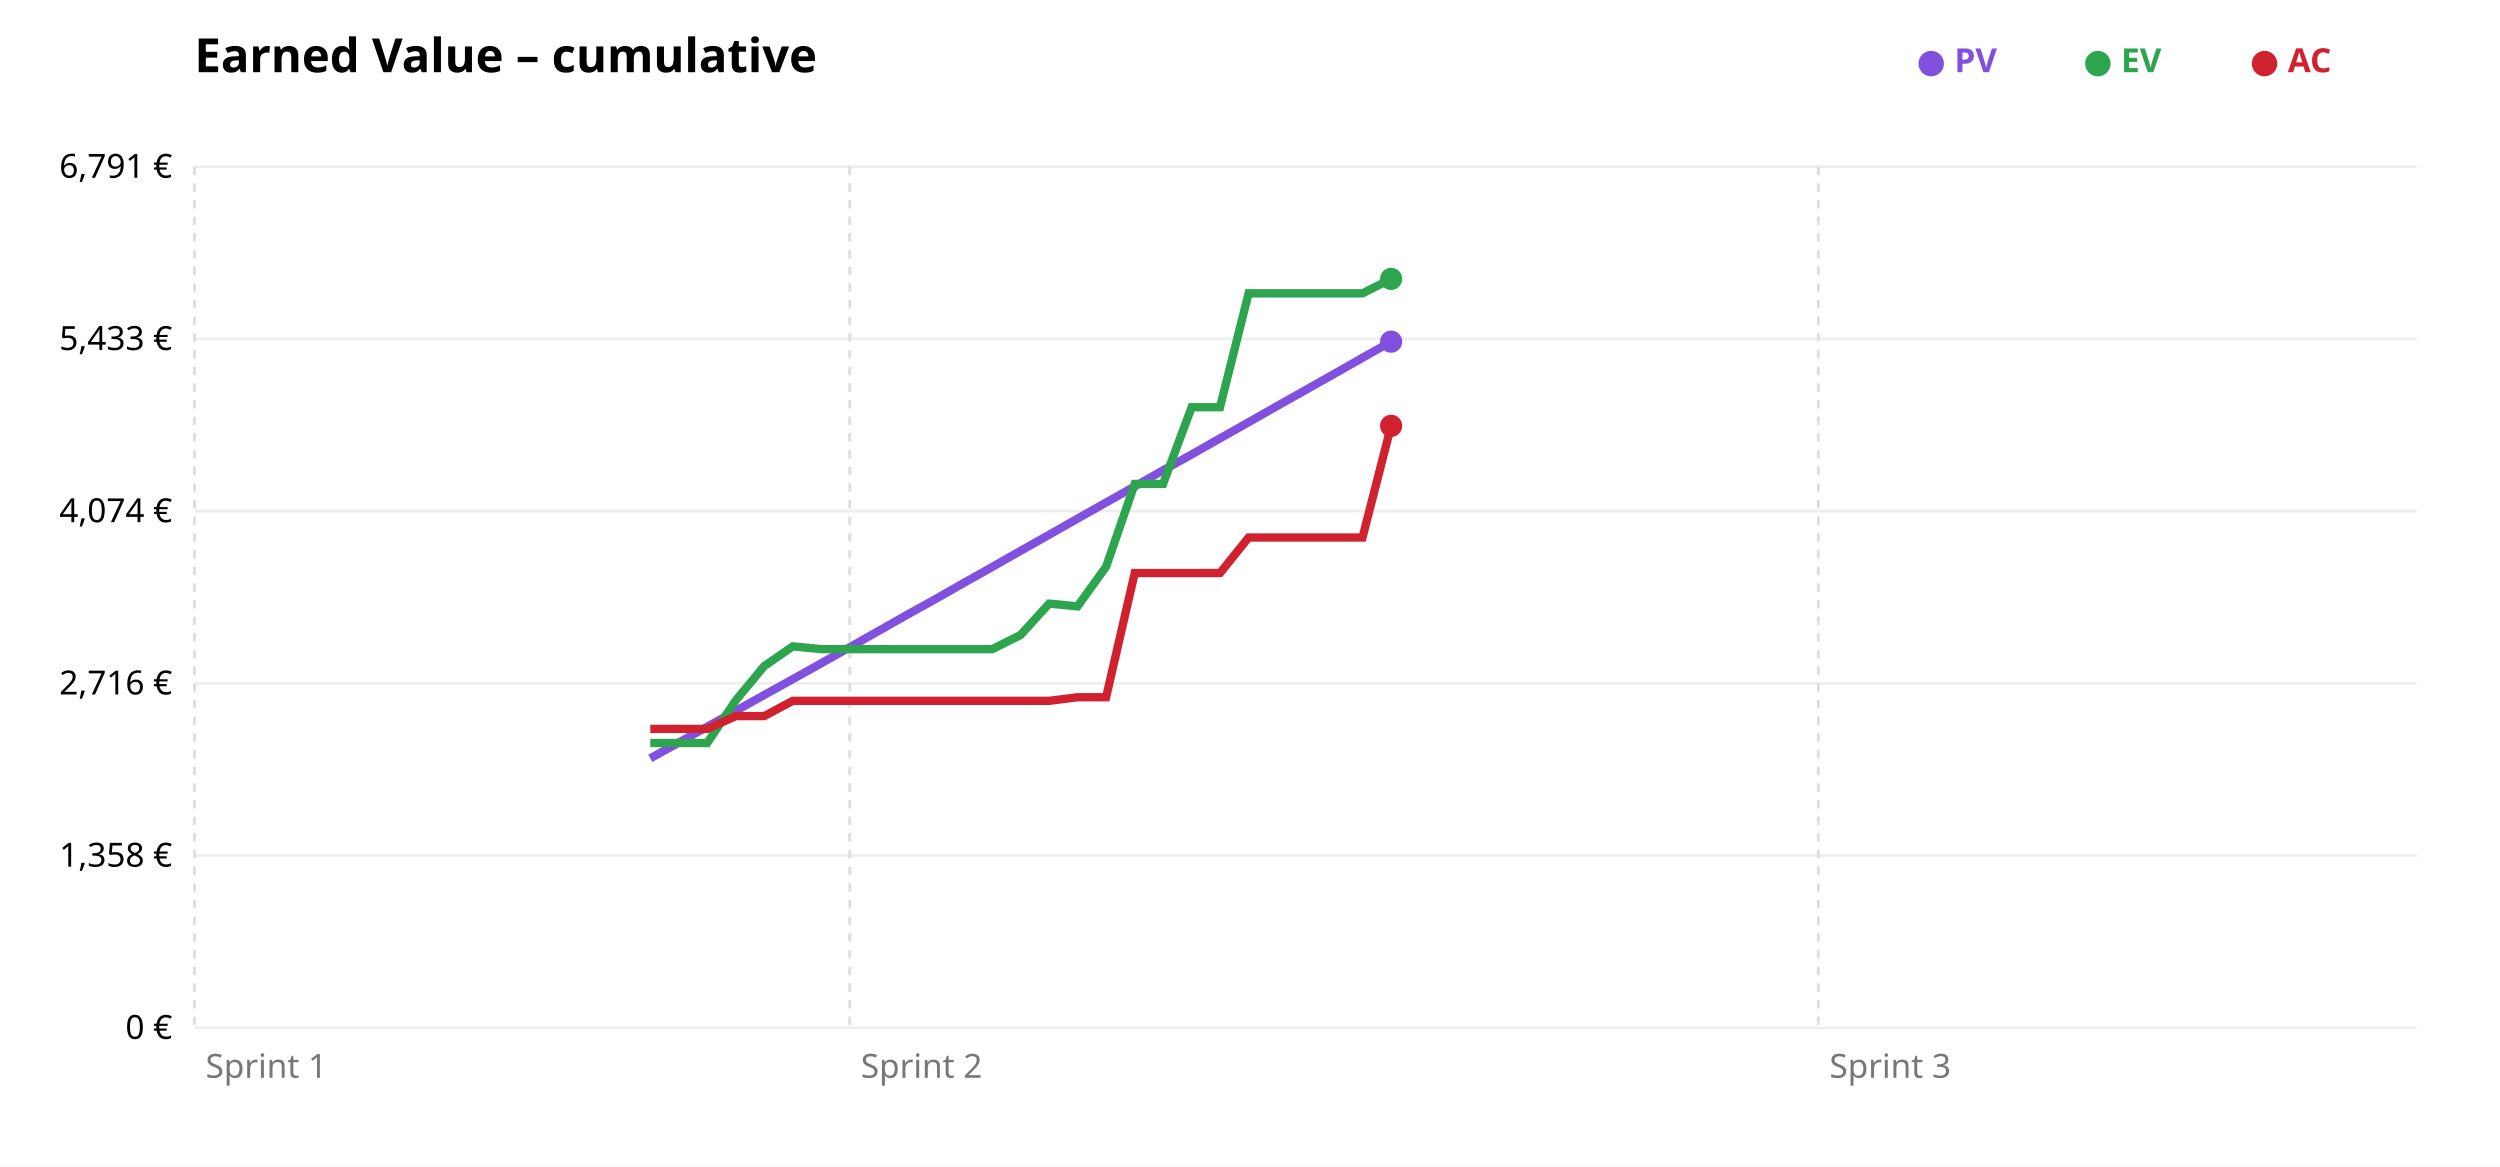
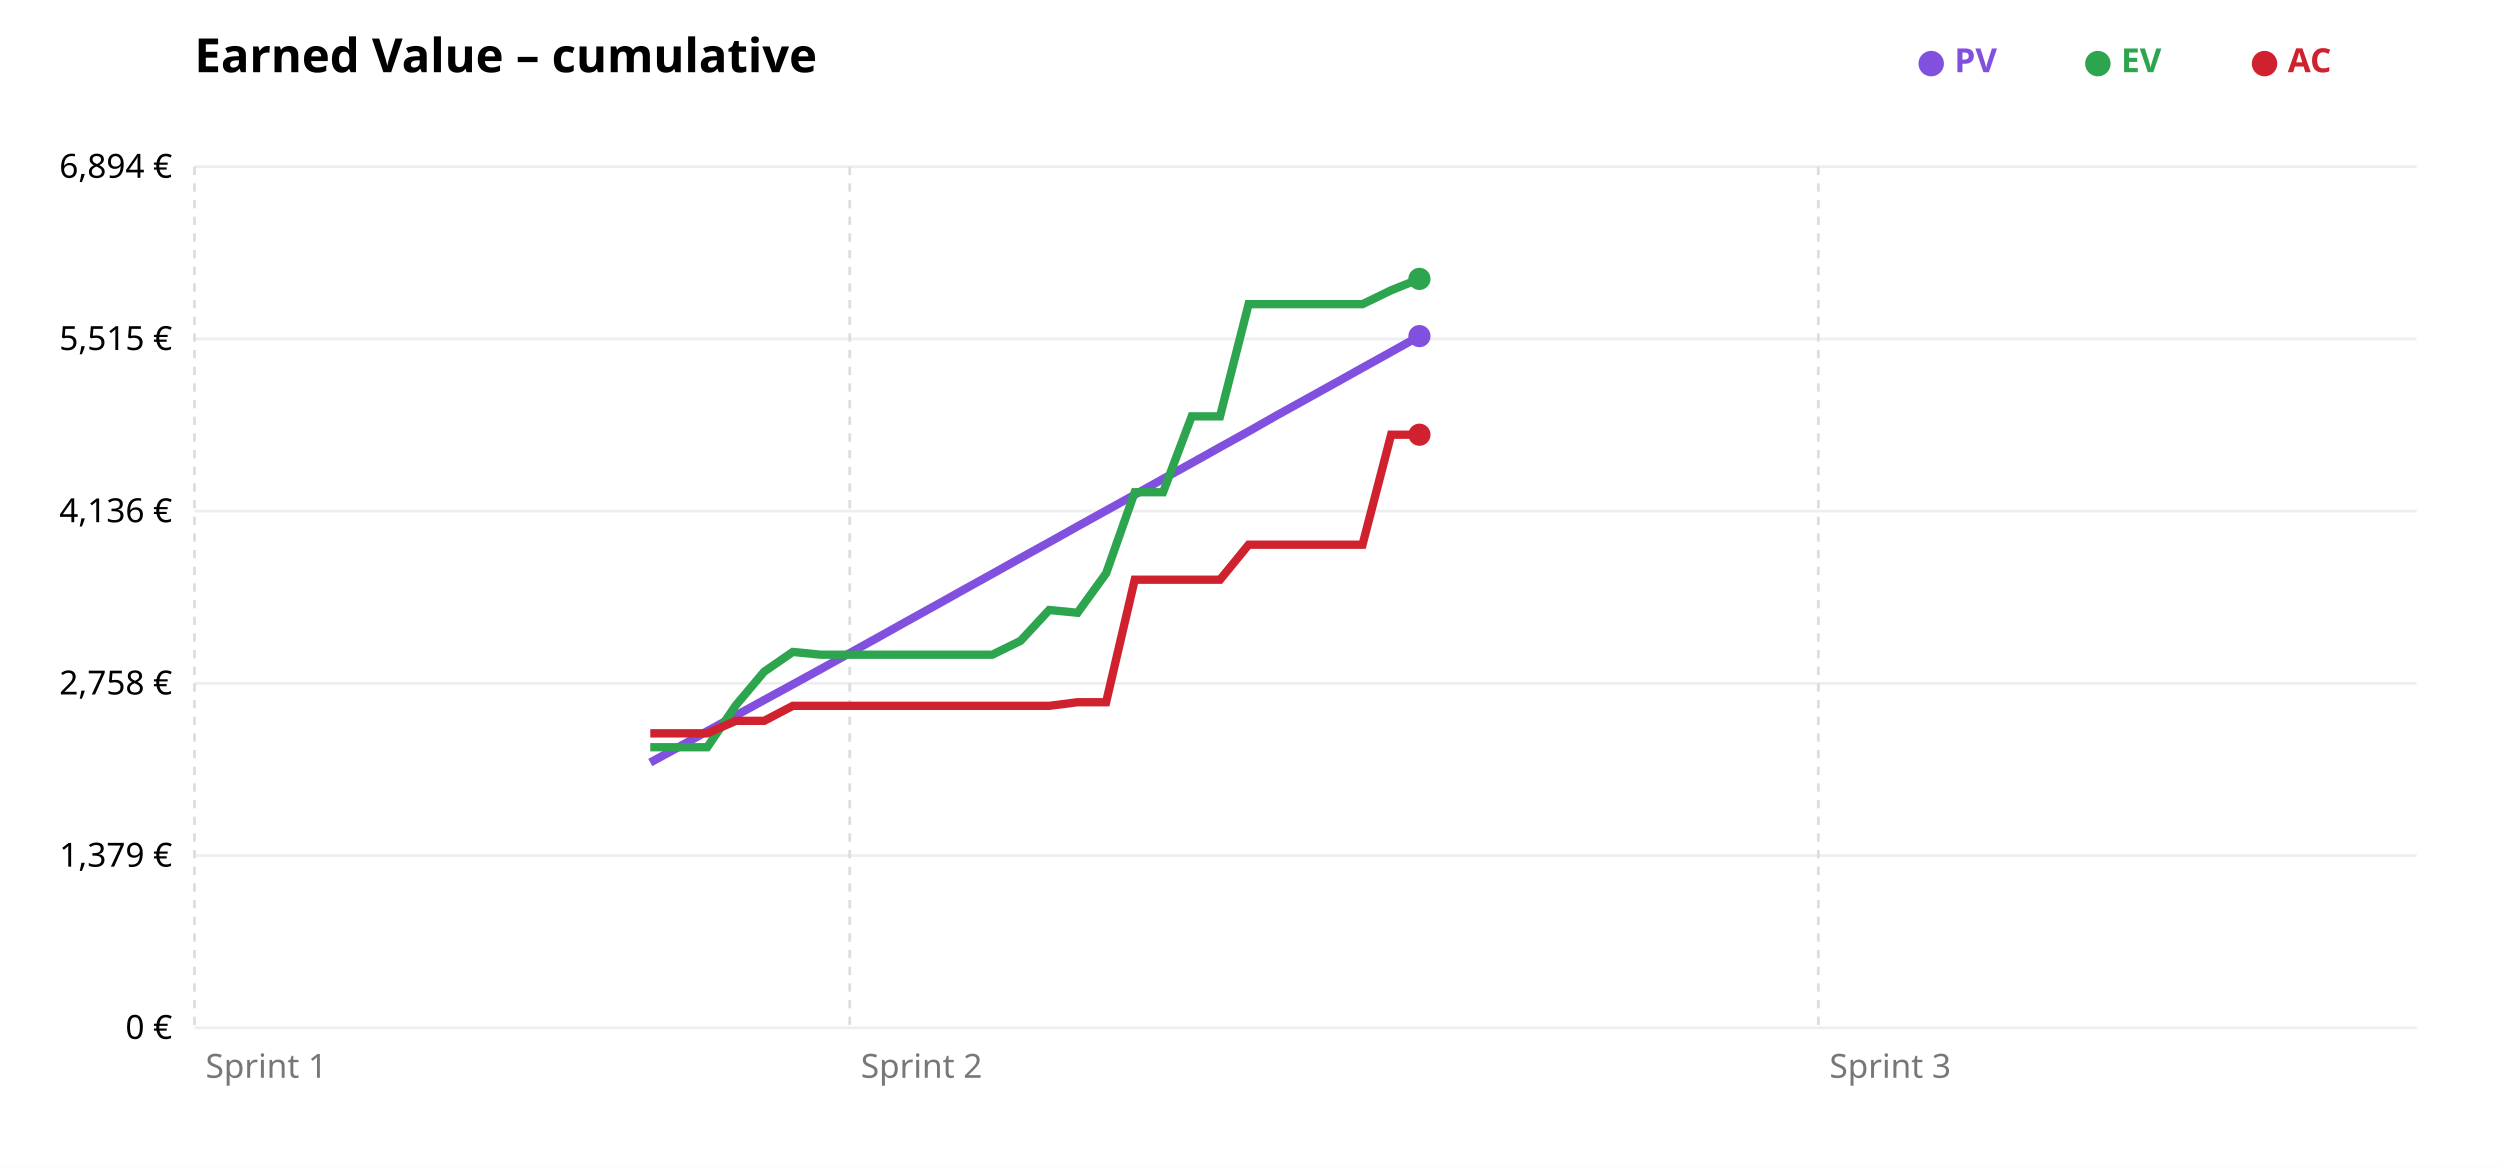
<svg xmlns="http://www.w3.org/2000/svg" width="900" height="420" font-family="sans-serif" font-size="12">
  <rect width="100%" height="100%" fill="white" />
  <text x="70" y="26" font-size="17" font-weight="bold">Earned Value – cumulative</text>
  <line x1="70" y1="370.0" x2="870" y2="370.0" stroke="#eee" />
  <text x="62" y="374.0" text-anchor="end">0 €</text>
  <line x1="70" y1="308.0" x2="870" y2="308.0" stroke="#eee" />
-   <text x="62" y="312.0" text-anchor="end">1,358 €</text>
+   <text x="62" y="312.0" text-anchor="end">1,379 €</text>
  <line x1="70" y1="246.0" x2="870" y2="246.0" stroke="#eee" />
-   <text x="62" y="250.0" text-anchor="end">2,716 €</text>
+   <text x="62" y="250.0" text-anchor="end">2,758 €</text>
  <line x1="70" y1="184.0" x2="870" y2="184.0" stroke="#eee" />
-   <text x="62" y="188.0" text-anchor="end">4,074 €</text>
+   <text x="62" y="188.0" text-anchor="end">4,136 €</text>
  <line x1="70" y1="122.0" x2="870" y2="122.0" stroke="#eee" />
-   <text x="62" y="126.0" text-anchor="end">5,433 €</text>
+   <text x="62" y="126.0" text-anchor="end">5,515 €</text>
  <line x1="70" y1="60.0" x2="870" y2="60.0" stroke="#eee" />
-   <text x="62" y="64.0" text-anchor="end">6,791 €</text>
+   <text x="62" y="64.0" text-anchor="end">6,894 €</text>
  <line x1="70.0" y1="60" x2="70.0" y2="370" stroke="#ddd" stroke-dasharray="3 3" />
  <text x="74.0" y="388" fill="#777">Sprint 1</text>
  <line x1="305.9" y1="60" x2="305.9" y2="370" stroke="#ddd" stroke-dasharray="3 3" />
  <text x="309.9" y="388" fill="#777">Sprint 2</text>
  <line x1="654.6" y1="60" x2="654.6" y2="370" stroke="#ddd" stroke-dasharray="3 3" />
  <text x="658.6" y="388" fill="#777">Sprint 3</text>
-   <polyline points="234.1,273.0 244.4,267.3 254.6,261.6 264.9,255.9 275.1,250.2 285.4,244.5 295.6,238.8 305.9,233.0 316.2,227.2 326.4,221.4 336.7,215.7 346.9,209.9 357.2,204.1 367.4,198.3 377.7,192.5 387.9,186.7 398.2,180.9 408.5,175.1 418.7,169.3 429.0,163.6 439.2,157.8 449.5,152.0 459.7,146.2 470.0,140.4 480.3,134.6 490.5,128.8 500.8,123.0" fill="none" stroke="#8250df" stroke-width="3" />
-   <circle cx="500.8" cy="123.0" r="4" fill="#8250df" />
+   <polyline points="234.1,274.5 244.4,268.9 254.6,263.2 264.9,257.6 275.1,252.0 285.4,246.4 295.6,240.8 305.9,235.1 316.2,229.4 326.4,223.7 336.7,218.0 346.9,212.3 357.2,206.6 367.4,200.9 377.7,195.2 387.9,189.5 398.2,183.8 408.5,178.1 418.7,172.4 429.0,166.7 439.2,161.0 449.5,155.3 459.7,149.5 470.0,143.8 480.3,138.1 490.5,132.4 500.8,126.7 511.0,121.0" fill="none" stroke="#8250df" stroke-width="3" />
+   <circle cx="511.0" cy="121.0" r="4" fill="#8250df" />
  <text x="690" y="26" fill="#8250df" font-weight="bold">● PV</text>
-   <polyline points="234.1,267.5 244.4,267.5 254.6,267.5 264.9,252.1 275.1,239.8 285.4,232.7 295.6,233.7 305.9,233.7 316.2,233.7 326.4,233.7 336.7,233.7 346.9,233.7 357.2,233.7 367.4,228.6 377.7,217.3 387.9,218.3 398.2,204.0 408.5,174.2 418.7,174.2 429.0,146.6 439.2,146.6 449.5,105.6 459.7,105.6 470.0,105.6 480.3,105.6 490.5,105.6 500.8,100.4" fill="none" stroke="#2da44e" stroke-width="3" />
-   <circle cx="500.8" cy="100.4" r="4" fill="#2da44e" />
+   <polyline points="234.1,269.0 244.4,269.0 254.6,269.0 264.9,253.9 275.1,241.8 285.4,234.7 295.6,235.7 305.9,235.7 316.2,235.7 326.4,235.7 336.7,235.7 346.9,235.7 357.2,235.7 367.4,230.7 377.7,219.6 387.9,220.6 398.2,206.4 408.5,177.2 418.7,177.2 429.0,149.9 439.2,149.9 449.5,109.5 459.7,109.5 470.0,109.5 480.3,109.5 490.5,109.5 500.8,104.5 511.0,100.4" fill="none" stroke="#2da44e" stroke-width="3" />
+   <circle cx="511.0" cy="100.4" r="4" fill="#2da44e" />
  <text x="750" y="26" fill="#2da44e" font-weight="bold">● EV</text>
-   <polyline points="234.1,262.4 244.4,262.4 254.6,262.4 264.9,257.8 275.1,257.8 285.4,252.3 295.6,252.3 305.9,252.3 316.2,252.3 326.4,252.3 336.7,252.3 346.9,252.3 357.2,252.3 367.4,252.3 377.7,252.3 387.9,251.0 398.2,251.0 408.5,206.3 418.7,206.3 429.0,206.3 439.2,206.3 449.5,193.5 459.7,193.5 470.0,193.5 480.3,193.5 490.5,193.5 500.8,153.3" fill="none" stroke="#cf222e" stroke-width="3" />
-   <circle cx="500.8" cy="153.3" r="4" fill="#cf222e" />
+   <polyline points="234.1,264.0 244.4,264.0 254.6,264.0 264.9,259.5 275.1,259.5 285.4,254.1 295.6,254.1 305.9,254.1 316.2,254.1 326.4,254.1 336.7,254.1 346.9,254.1 357.2,254.1 367.4,254.1 377.7,254.1 387.9,252.8 398.2,252.8 408.5,208.7 418.7,208.7 429.0,208.7 439.2,208.7 449.5,196.1 459.7,196.1 470.0,196.1 480.3,196.1 490.5,196.1 500.8,156.5 511.0,156.5" fill="none" stroke="#cf222e" stroke-width="3" />
+   <circle cx="511.0" cy="156.5" r="4" fill="#cf222e" />
  <text x="810" y="26" fill="#cf222e" font-weight="bold">● AC</text>
</svg>
